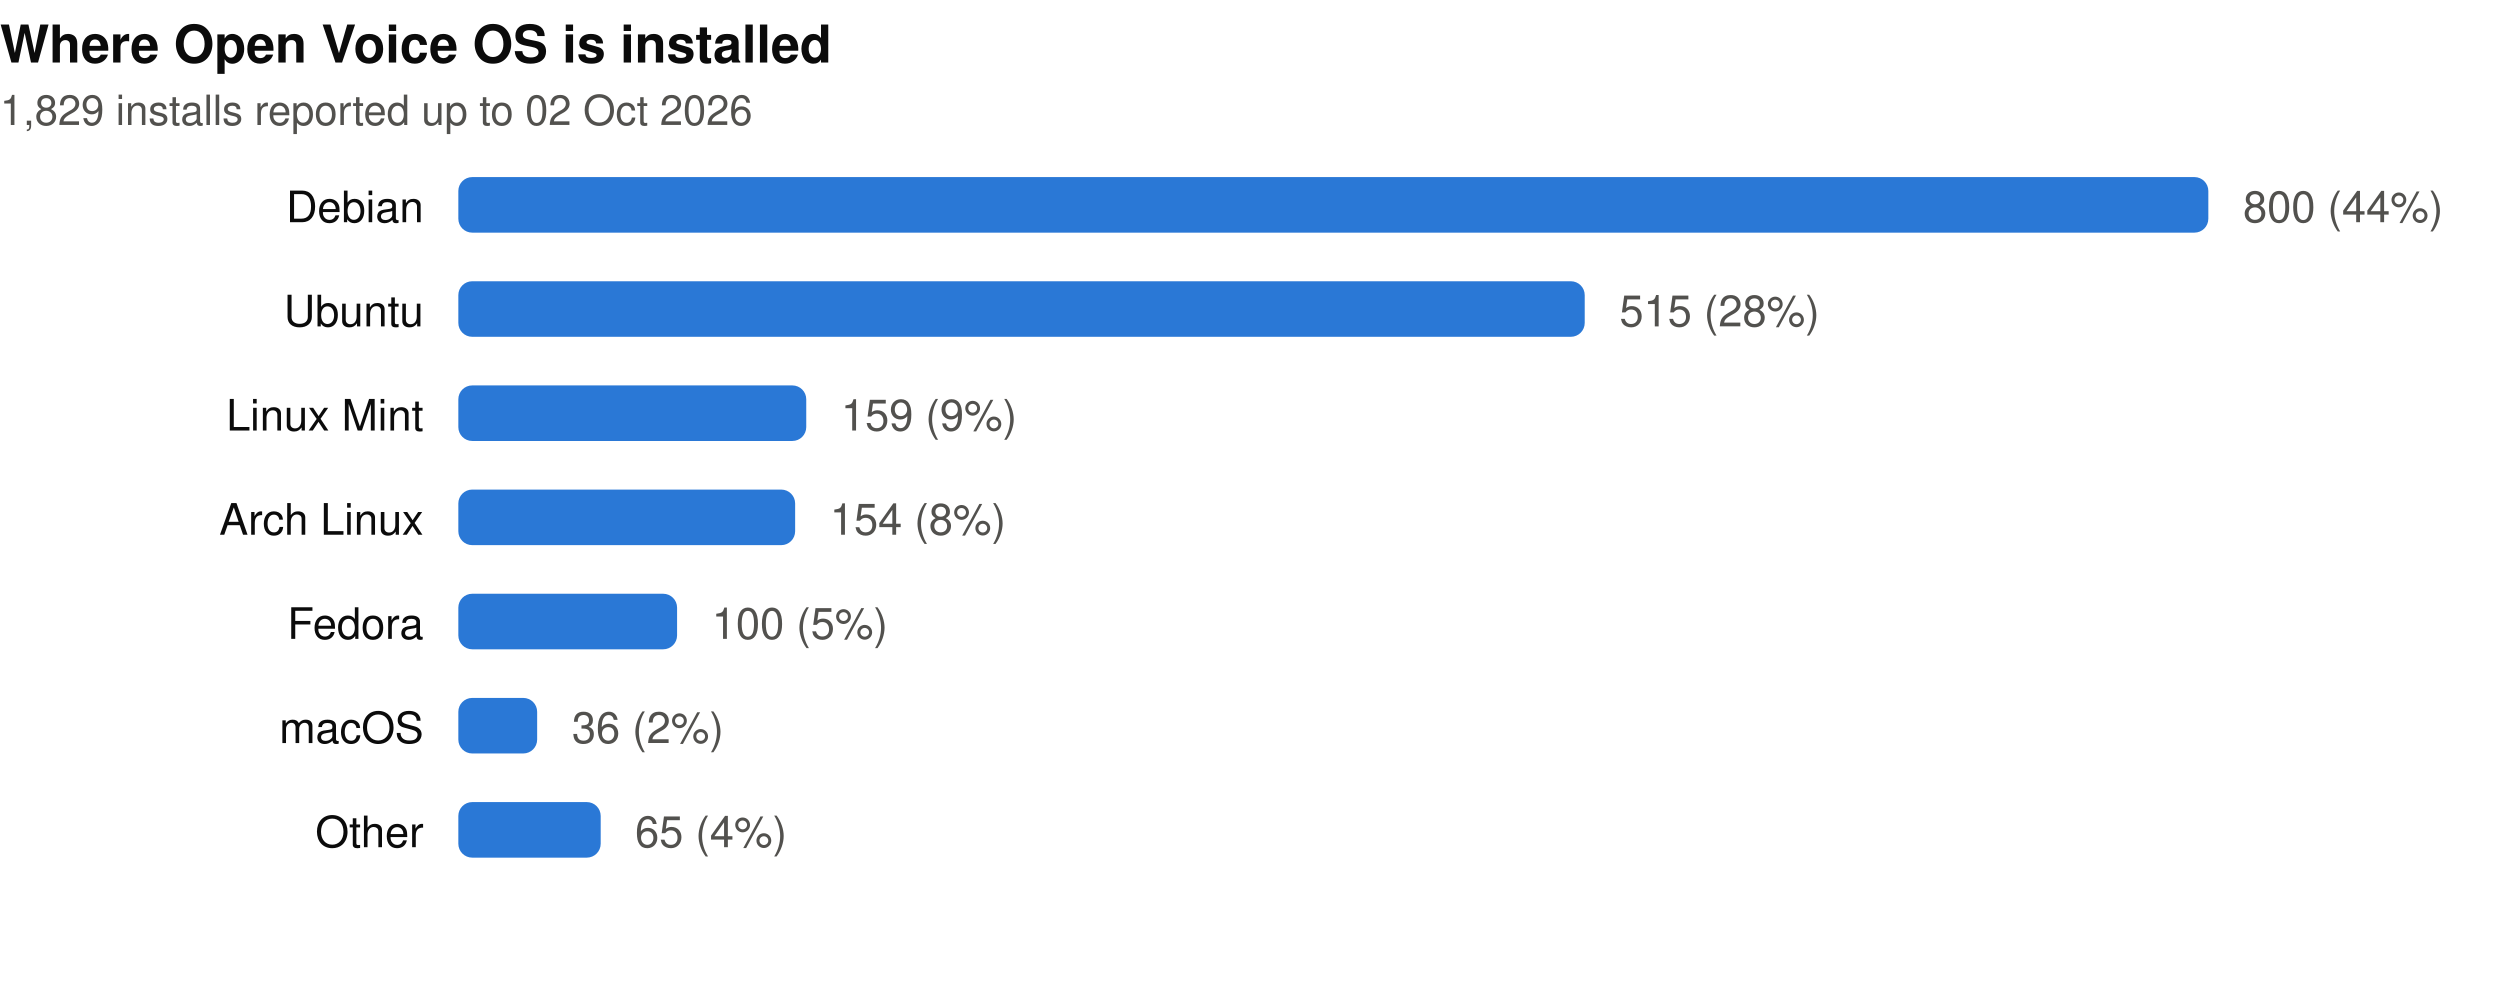
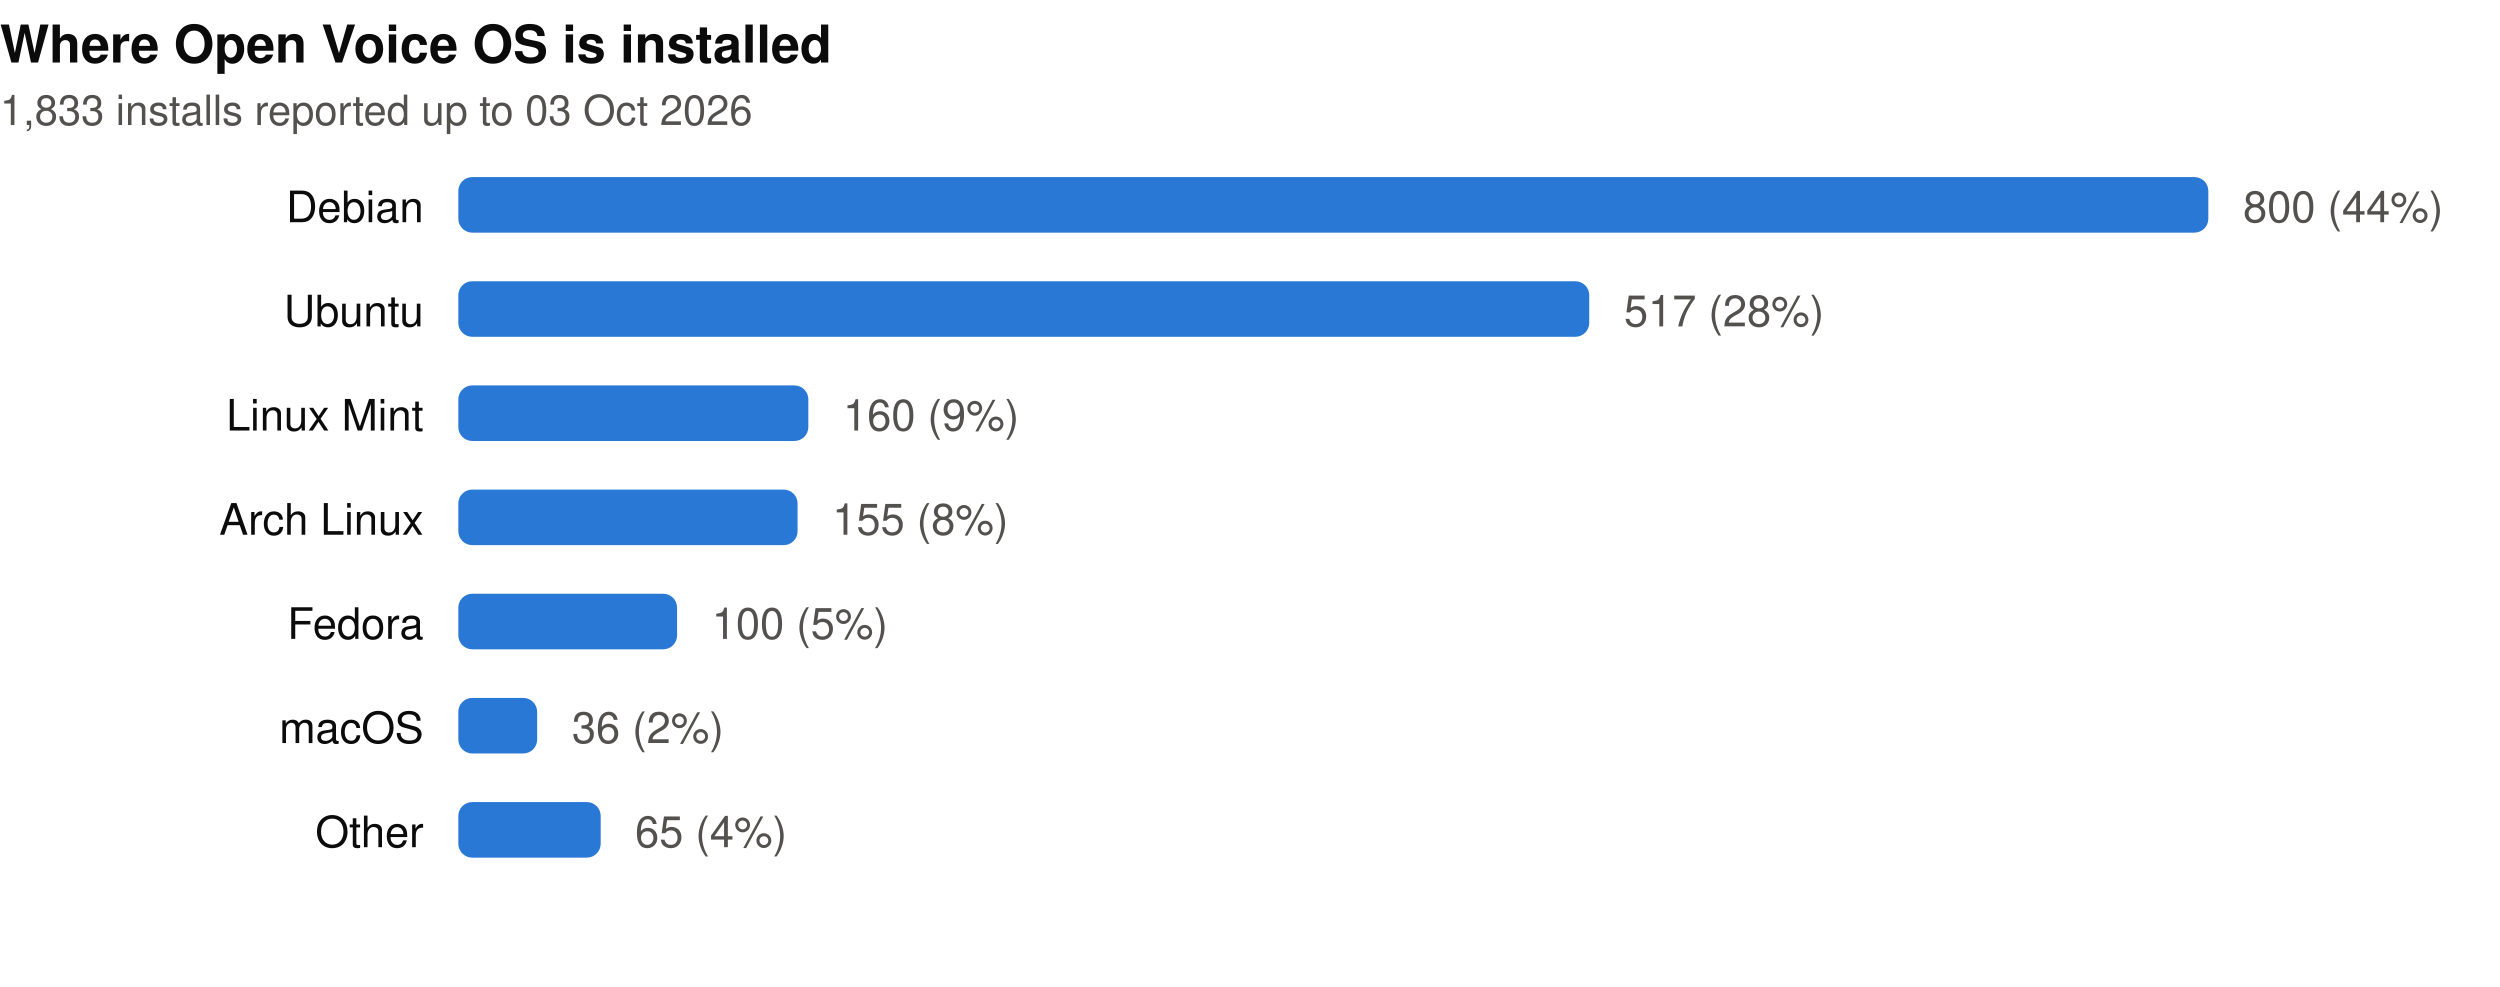
- <svg xmlns="http://www.w3.org/2000/svg" width="720" height="284" viewBox="0 0 720 284" role="img" aria-label="Where Open Voice OS is installed. 1,829 installs reported up to 02 Oct 2026">
+ <svg xmlns="http://www.w3.org/2000/svg" width="720" height="284" viewBox="0 0 720 284" role="img" aria-label="Where Open Voice OS is installed. 1,833 installs reported up to 03 Oct 2026">
  <text x="0" y="18" font-family="ui-sans-serif,-apple-system,BlinkMacSystemFont,'Segoe UI',Helvetica,Arial,sans-serif" font-size="15" font-weight="600" fill="#0b0b0b">Where Open Voice OS is installed</text>
-   <text x="0" y="36" font-family="ui-sans-serif,-apple-system,BlinkMacSystemFont,'Segoe UI',Helvetica,Arial,sans-serif" font-size="12" fill="#52514e">1,829 installs reported up to 02 Oct 2026</text>
+   <text x="0" y="36" font-family="ui-sans-serif,-apple-system,BlinkMacSystemFont,'Segoe UI',Helvetica,Arial,sans-serif" font-size="12" fill="#52514e">1,833 installs reported up to 03 Oct 2026</text>
  <text x="122" y="64.0" text-anchor="end" font-family="ui-sans-serif,-apple-system,BlinkMacSystemFont,'Segoe UI',Helvetica,Arial,sans-serif" font-size="12.5" fill="#0b0b0b">Debian</text>
  <rect x="132" y="51.0" width="504.0" height="16" rx="4" fill="#2a78d6" />
  <text x="646.0" y="64.0" font-family="ui-sans-serif,-apple-system,BlinkMacSystemFont,'Segoe UI',Helvetica,Arial,sans-serif" font-size="12.5" fill="#52514e">800 (44%)</text>
  <text x="122" y="94.0" text-anchor="end" font-family="ui-sans-serif,-apple-system,BlinkMacSystemFont,'Segoe UI',Helvetica,Arial,sans-serif" font-size="12.5" fill="#0b0b0b">Ubuntu</text>
-   <rect x="132" y="81.0" width="324.4" height="16" rx="4" fill="#2a78d6" />
-   <text x="466.4" y="94.0" font-family="ui-sans-serif,-apple-system,BlinkMacSystemFont,'Segoe UI',Helvetica,Arial,sans-serif" font-size="12.5" fill="#52514e">515 (28%)</text>
+   <rect x="132" y="81.0" width="325.7" height="16" rx="4" fill="#2a78d6" />
+   <text x="467.7" y="94.0" font-family="ui-sans-serif,-apple-system,BlinkMacSystemFont,'Segoe UI',Helvetica,Arial,sans-serif" font-size="12.5" fill="#52514e">517 (28%)</text>
  <text x="122" y="124.0" text-anchor="end" font-family="ui-sans-serif,-apple-system,BlinkMacSystemFont,'Segoe UI',Helvetica,Arial,sans-serif" font-size="12.5" fill="#0b0b0b">Linux Mint</text>
-   <rect x="132" y="111.0" width="100.2" height="16" rx="4" fill="#2a78d6" />
-   <text x="242.2" y="124.0" font-family="ui-sans-serif,-apple-system,BlinkMacSystemFont,'Segoe UI',Helvetica,Arial,sans-serif" font-size="12.5" fill="#52514e">159 (9%)</text>
+   <rect x="132" y="111.0" width="100.8" height="16" rx="4" fill="#2a78d6" />
+   <text x="242.8" y="124.0" font-family="ui-sans-serif,-apple-system,BlinkMacSystemFont,'Segoe UI',Helvetica,Arial,sans-serif" font-size="12.5" fill="#52514e">160 (9%)</text>
  <text x="122" y="154.0" text-anchor="end" font-family="ui-sans-serif,-apple-system,BlinkMacSystemFont,'Segoe UI',Helvetica,Arial,sans-serif" font-size="12.5" fill="#0b0b0b">Arch Linux</text>
-   <rect x="132" y="141.0" width="97.0" height="16" rx="4" fill="#2a78d6" />
-   <text x="239.0" y="154.0" font-family="ui-sans-serif,-apple-system,BlinkMacSystemFont,'Segoe UI',Helvetica,Arial,sans-serif" font-size="12.5" fill="#52514e">154 (8%)</text>
+   <rect x="132" y="141.0" width="97.7" height="16" rx="4" fill="#2a78d6" />
+   <text x="239.7" y="154.0" font-family="ui-sans-serif,-apple-system,BlinkMacSystemFont,'Segoe UI',Helvetica,Arial,sans-serif" font-size="12.5" fill="#52514e">155 (8%)</text>
  <text x="122" y="184.0" text-anchor="end" font-family="ui-sans-serif,-apple-system,BlinkMacSystemFont,'Segoe UI',Helvetica,Arial,sans-serif" font-size="12.5" fill="#0b0b0b">Fedora</text>
  <rect x="132" y="171.0" width="63.0" height="16" rx="4" fill="#2a78d6" />
  <text x="205.0" y="184.0" font-family="ui-sans-serif,-apple-system,BlinkMacSystemFont,'Segoe UI',Helvetica,Arial,sans-serif" font-size="12.5" fill="#52514e">100 (5%)</text>
  <text x="122" y="214.0" text-anchor="end" font-family="ui-sans-serif,-apple-system,BlinkMacSystemFont,'Segoe UI',Helvetica,Arial,sans-serif" font-size="12.5" fill="#0b0b0b">macOS</text>
  <rect x="132" y="201.0" width="22.7" height="16" rx="4" fill="#2a78d6" />
  <text x="164.7" y="214.0" font-family="ui-sans-serif,-apple-system,BlinkMacSystemFont,'Segoe UI',Helvetica,Arial,sans-serif" font-size="12.5" fill="#52514e">36 (2%)</text>
  <text x="122" y="244.0" text-anchor="end" font-family="ui-sans-serif,-apple-system,BlinkMacSystemFont,'Segoe UI',Helvetica,Arial,sans-serif" font-size="12.5" fill="#0b0b0b">Other</text>
  <rect x="132" y="231.0" width="41.0" height="16" rx="4" fill="#2a78d6" />
  <text x="182.9" y="244.0" font-family="ui-sans-serif,-apple-system,BlinkMacSystemFont,'Segoe UI',Helvetica,Arial,sans-serif" font-size="12.5" fill="#52514e">65 (4%)</text>
</svg>
